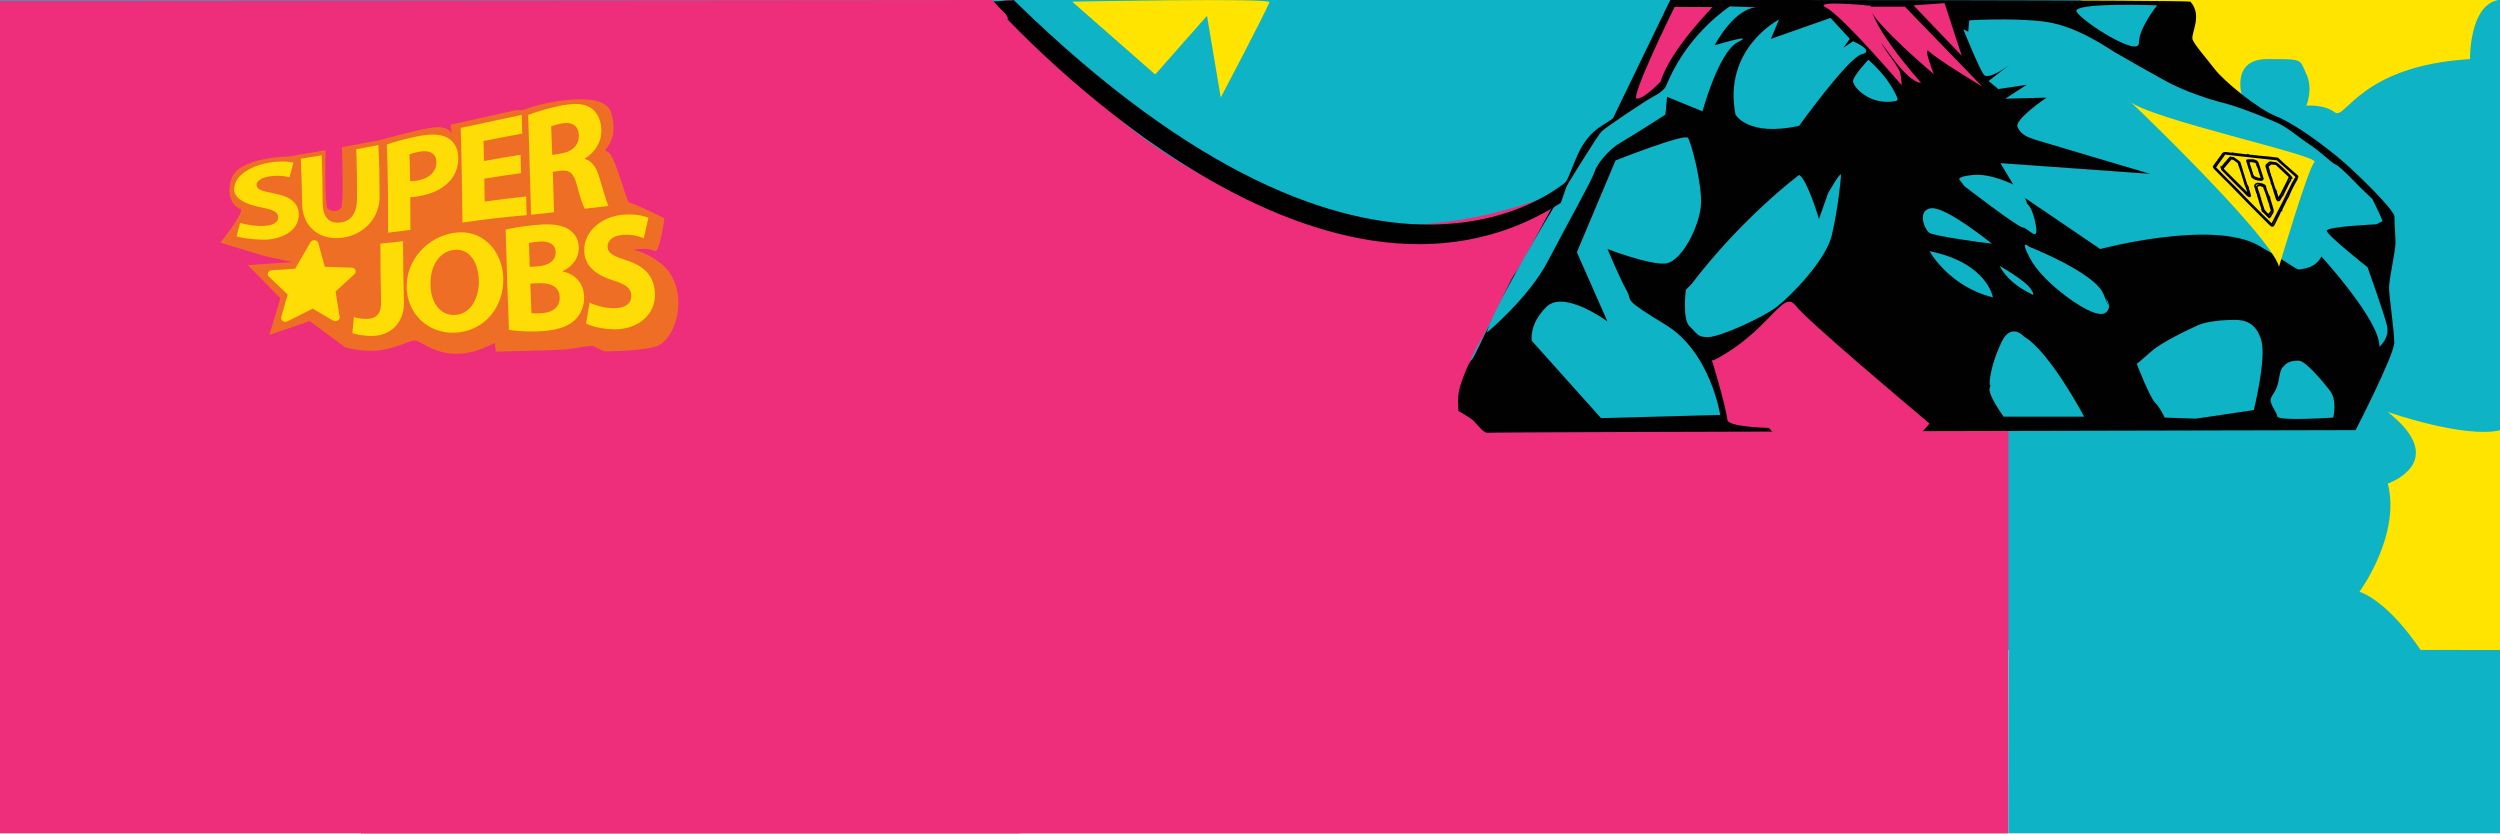
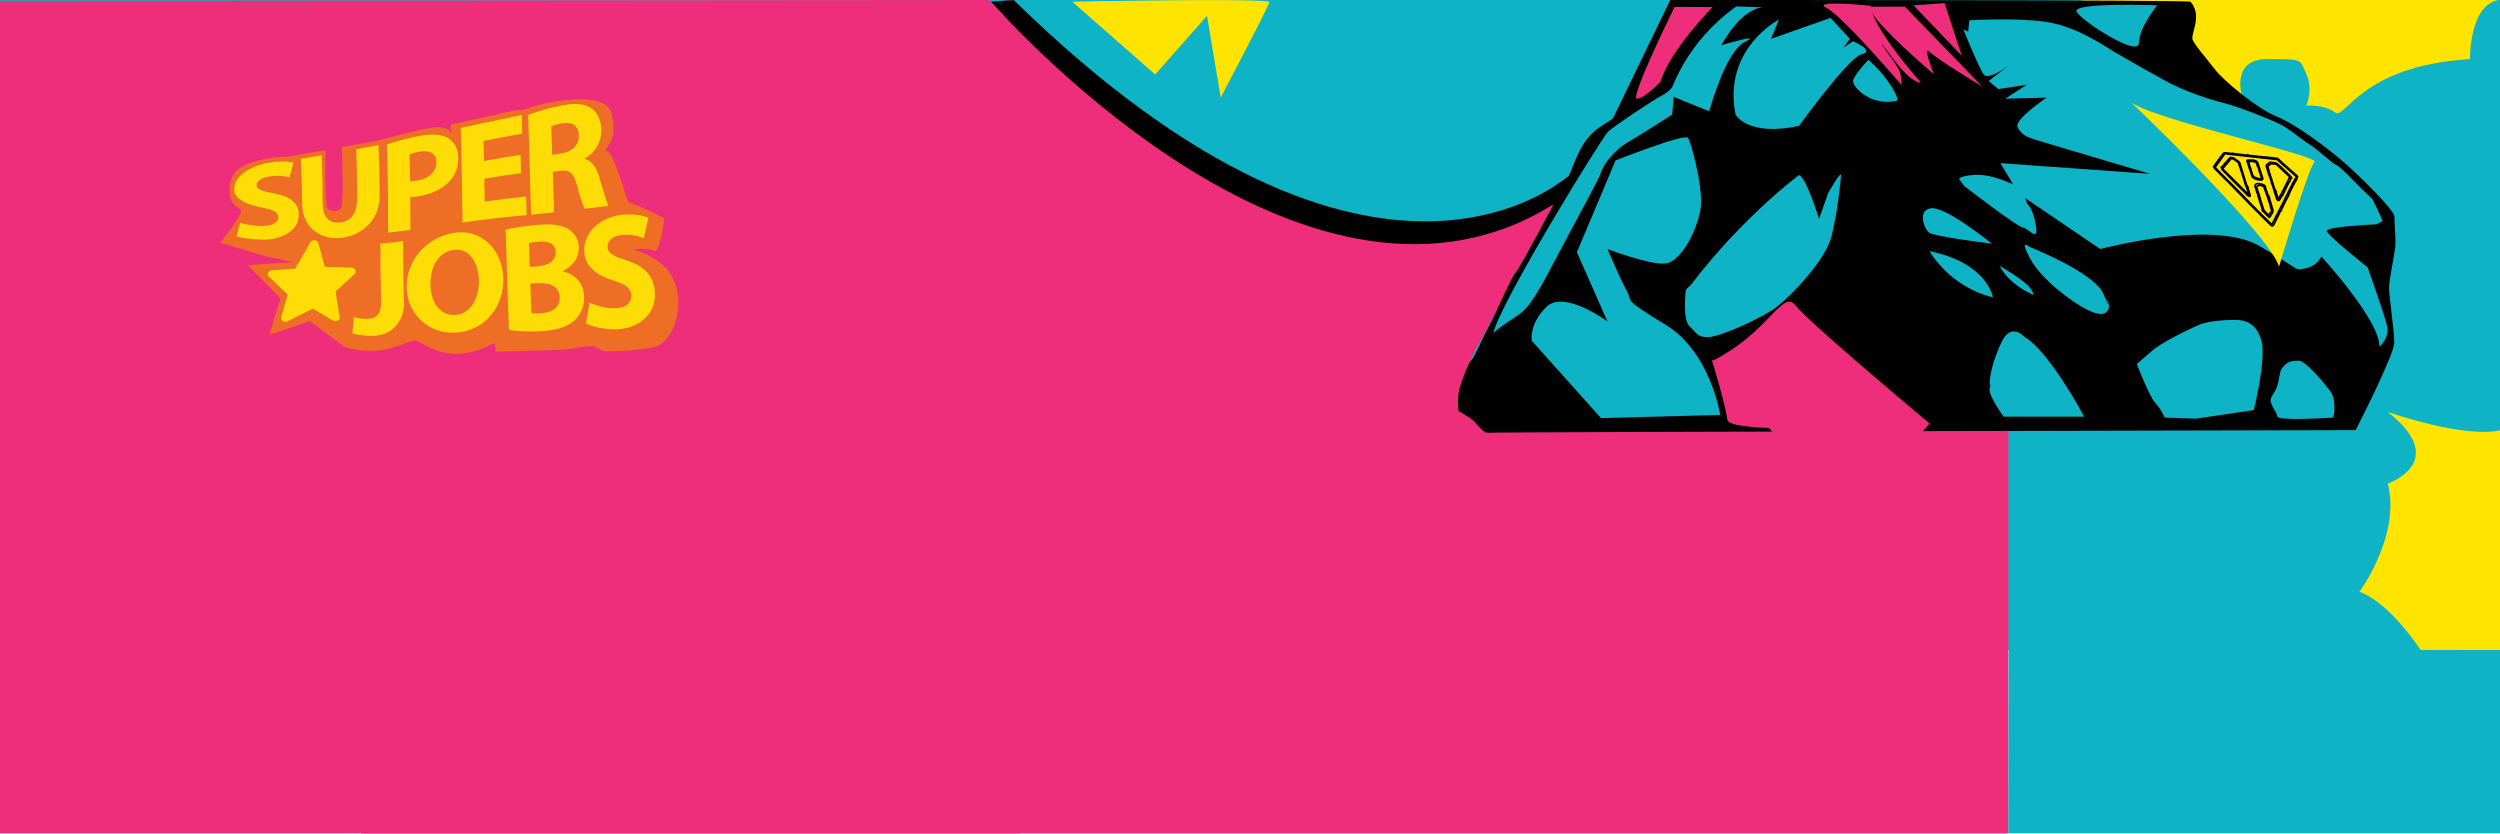
<svg xmlns="http://www.w3.org/2000/svg" version="1.1" id="Layer_1" x="0px" y="0px" width="1500px" height="500px" viewBox="0 0 1500 500" enable-background="new 0 0 1500 500" xml:space="preserve">
  <g>
    <g id="XMLID_2_">
      <rect id="XMLID_39_" fill="#0EB3C5" width="1500" height="390" />
      <path id="XMLID_38_" fill="#FFE400" d="M1432.677,247.183c0,0,45.443,15.979,67.414,10.986L1500,391l-47.35-0.5    c0,0-17.979-28.463-36.953-35.454c0,0,24.971-33.959,16.979-64.918C1432.677,290.128,1470.63,277.146,1432.677,247.183z" />
      <g id="XMLID_29_">
-         <path id="XMLID_37_" fill="#FFE400" d="M1246.102,0c0,0-23.328,47.472,61.83,96.226c1.249,0.715,2.521,1.431,3.818,2.146" />
-         <path id="XMLID_36_" fill="#FFE400" d="M1307.932,96.227l-4.186-10.836l16.012,5.991c0,0-5.338-20.973,27.753-27.964     l-2.134-4.995c0,0-7.474-22.971,14.943-22.971c22.418,0,19.215-0.001,23.485,8.988c4.271,8.988,0,18.977,0,18.977     s10.676-0.999,17.081,3.995c6.403,4.993,14.941-27.965,81.125-31.958c0,0-0.531-32.454,17.08-35.454h-250.647     C1248.444,0,1264.082,67.115,1307.932,96.227z" />
+         <path id="XMLID_37_" fill="#FFE400" d="M1246.102,0c0,0-23.327,47.472,61.83,96.226c1.249,0.715,2.521,1.431,3.818,2.146" />
+         <path id="XMLID_36_" fill="#FFE400" d="M1307.932,96.227l-4.186-10.836l16.012,5.991c0,0-5.338-20.973,27.753-27.964     l-2.134-4.995c0,0-7.474-22.971,14.943-22.971c22.418,0,19.215-0.001,23.484,8.988c4.271,8.988,0,18.977,0,18.977     s10.676-0.999,17.081,3.995c6.403,4.993,14.941-27.965,81.125-31.958c0,0-0.53-32.454,17.08-35.454h-250.646     C1248.444,0,1264.082,67.115,1307.932,96.227z" />
      </g>
      <path id="XMLID_22_" fill="#FFE400" d="M243.69,33.954c0,0,145.315,160.296,149.809,163.292    c4.495,2.996,61.421,23.968,134.329,7.989s1.997-0.998,1.997-0.998l9.987-3.996l29.962-19.974l-64.418-1.498l51.934-28.464    c0,0-99.873-46.442-105.366-48.439c-5.493-1.997-19.975,9.986-24.469-10.487c0,0-68.912,6.491-72.907-44.444L243.69,33.954z" />
-       <path id="XMLID_21_" fill="#FFE400" d="M464.472,53.991c0,0-3.464,15.075-10.955,18.82c-7.491,3.745,4.447,4.167,5.571,7.537    s142.669,28.862,142.669,28.862l-53.194-48.302l58.42,5.998l-17.605-45.689l-11.986,0.75c0,0-6.742,16.923-18.353,3.814    c0,0-55.804-0.782-80.523-19.782h-37.078l19.475,20.344c0,0,8.24-14.734,26.966-10.24s23.22,14.542,23.22,20.161    c0,5.618-0.375,26.185-26.965,26.185C484.134,62.45,469.153,62.043,464.472,53.991z" />
+       <path id="XMLID_21_" fill="#FFE400" d="M464.472,53.991c0,0-3.464,15.075-10.955,18.82c-7.49,3.745,4.447,4.167,5.571,7.537    c1.124,3.37,142.669,28.862,142.669,28.862l-53.194-48.302l58.421,5.998l-17.605-45.689l-11.986,0.75    c0,0-6.741,16.923-18.353,3.814c0,0-55.804-0.782-80.523-19.782h-37.078l19.476,20.344c0,0,8.24-14.734,26.966-10.24    s23.22,14.542,23.22,20.161c0,5.618-0.375,26.185-26.965,26.185C484.134,62.45,469.153,62.043,464.472,53.991z" />
      <polygon id="XMLID_17_" fill="#FFE400" points="353.426,5.116 368.032,14.854 377.021,5.49   " />
-       <path id="XMLID_16_" fill="#FFE400" d="M643.306,0.996l49.812,43.696l31.085-35.205l8.239,49.063c0,0,27.084-51.507,29.225-57.216    C762.667-1.333,643.306,0.996,643.306,0.996z" />
+       <path id="XMLID_16_" fill="#FFE400" d="M643.306,0.996l49.813,43.696l31.085-35.205l8.239,49.063c0,0,27.084-51.507,29.225-57.216    C762.667-1.333,643.306,0.996,643.306,0.996z" />
    </g>
    <path id="XMLID_86_" fill="#EE2E7B" d="M545.15,8.439c-3.402-0.001-4.756-3.075-4.113-5.579L0,7.664V500h612.303l-4.52-490.442   C587.053,6.68,565.995,8.447,545.15,8.439z" />
    <rect id="XMLID_15_" x="216.611" y="238.337" fill="#EE2E7B" width="988.436" height="261.722" />
-     <path id="XMLID_89_" fill="#EE2E7B" d="M889.534,202.391l25.313-48.145l23.846-40.384C742.288,194.832,619.368,20.053,606.171,0   c-0.997,0.026-1.993-0.064-2.988,0L382.063,241.933l512.809,19.843l0.291-2.197l-6.137-6.249c0,0-13.421-3.574-13.676-7.299   s0.66-9.778,3.599-18.212C881.743,219.799,880.472,217.255,889.534,202.391z" />
-     <path id="XMLID_34_" fill="#010101" d="M1413.371,258.073c0,0,23.188-44.995,23.188-52.509c0-7.513-3.126-27.588-3.126-32.93   c0-5.344,3.864-22.019,3.864-26.694c0-4.675-0.643-12.013-0.643-16.02c0-4.007-23.19-26.708-32.853-34.724   c-9.662-8.014-26.411-20.701-38.006-25.376c-11.595-4.675-31.563-21.369-36.717-28.048c-5.152-6.678-12.239-14.692-13.527-18.032   c-1.288-3.34,6.229-14.473-1.288-22.721C1313.335,0,1039.21,0,1039.21,0h-7.086c0,0-21.902,19.883-32.853,48.601   c0,0-23.672,17.79-38.165,26.806c-14.493,9.016-16.426,25.008-21.74,34.024c-5.314,9.016-27.055,51.074-29.953,54.08   c-2.899,3.005-12.078,25.034-15.943,32.047c-3.864,7.012-9.179,19.532-10.628,20.533c-1.449,1.002-5.798,11.519-7.247,17.53   c-1.449,6.01-0.483,13.021-0.483,13.021s7.247,4.006,9.18,6.01c1.933,2.003,6.28,7.514,8.213,7.013   S1413.371,258.073,1413.371,258.073z" />
-     <path id="XMLID_33_" fill="#0EB3C5" d="M1399.938,250.542c0,0,2.576-10.307-1.933-16.104c-4.51-5.797-14.816-18.036-18.682-18.036   s-6.44,0.644-8.373,2.576c-1.933,1.933-2.576,1.933-3.865,9.663c-1.289,7.729-5.797,9.019-4.509,12.884   c1.287,3.865,3.22,5.475,3.864,8.373C1367.085,252.797,1399.938,250.542,1399.938,250.542z" />
-     <path id="XMLID_32_" fill="#0EB3C5" d="M1317.484,251.188l34.784-5.154c0,0,7.73-30.919,4.51-41.87   c-3.221-10.951-10.307-12.239-16.104-12.239c-5.797,0-16.103,0.646-21.9,3.221c-5.797,2.576-21.901,10.307-27.699,15.46   c-5.797,5.153-9.018,7.729-9.018,7.729s7.729,19.969,10.95,23.19c3.221,3.22,5.798,9.018,5.798,9.018L1317.484,251.188z" />
-     <path id="XMLID_31_" fill="#0EB3C5" d="M1427.635,208.028c0,0,6.442-5.153,4.51-12.883s-11.595-34.784-11.595-34.784   s-24.478-19.325-24.478-21.902c0-2.577,29.63-3.865,29.63-3.865l3.865-1.933l-1.932-4.509l-4.187-8.696l-7.408-7.085   c0,0-11.916-12.561-14.493-13.527s-9.019-7.731-15.46-11.917c-6.441-4.187-12.884-9.984-19.003-12.883   c-6.119-2.899-23.834-9.985-32.852-12.239c-9.019-2.254-23.833-7.086-35.428-13.527s-24.155-13.527-29.631-16.748   c-5.476-3.221-23.833-16.426-43.48-18.68c-19.647-2.255-44.125-0.645-44.125-0.645l-0.645,6.764l-2.898-1.288   c0,0,9.341,23.189,12.239,27.054c2.898,3.865,15.781-6.12,15.781-6.12l-12.883,9.985l5.798,4.831l17.07-2.577l-12.884,8.374   l24.8-0.645c0,0-19.646,13.205-17.392,17.714c2.254,4.51,5.153,5.798,11.272,7.73c6.119,1.933,68.281,20.291,68.281,20.291   l-89.859-6.441l7.729,12.883c0,0-13.205-6.764-23.834-5.797s-8.374,2.898-8.374,2.898l2.898,3.866c0,0,32.207,24.799,35.106,24.799   c2.898,0,9.662,9.662,7.729-1.288s-5.153-12.883-5.153-12.883l-1.289-3.543l45.092,30.598c0,0,67.635-18.038,95.334-1.934   c27.699,16.104,20.613,14.815,27.699,13.527c7.085-1.288,9.662-7.085,9.662-7.085S1428.278,192.568,1427.635,208.028z" />
-     <path id="XMLID_30_" fill="#0EB3C5" d="M1250.493,250c0,0-20.613-39.021-36.073-48.04c0,0-7.729-8.884-13.526,3.355   c-5.798,12.239-7.086,21.325-7.086,24.546c0,3.222,1.289-0.881,0,2.984c-1.289,3.865,8.374,17.155,8.374,17.155H1250.493z" />
-     <path id="XMLID_28_" fill="#0EB3C5" d="M1032.124,248.932c0,0-5.797-37.683-32.852-54.109   c-27.055-16.426-19.325-13.527-23.189-20.291c-3.865-6.764-11.595-25.123-11.595-25.123s25.122,9.663,34.784,8.696   s20.291-22.223,21.257-34.784c0.967-12.561-5.797-37.683-7.729-40.582c-1.933-2.898-43.48,13.527-43.48,13.527l-23.189,55.075   l18.358,41.548c0,0-26.089-19.325-36.717-8.696c-10.629,10.628-8.696,20.291-8.696,20.291l41.548,46.379L1032.124,248.932z" />
-     <path id="XMLID_27_" fill="#0EB3C5" d="M892.021,199.654c0,0,25.122-20.774,36.717-42.997   c11.595-22.224,26.571-48.795,28.021-53.626c1.45-4.831,8.696-13.527,15.46-17.392s27.055-16.909,27.055-16.909l0.966-10.628   l21.258,8.696c0,0,9.662-35.75,21.257-41.548s-14.011,1.933-14.011,1.933s12.562-24.156,27.055-22.707l-17.875-0.644   c0,0-23.833,15.138-36.717,44.125s-0.645,2.577-0.645,2.577s-2.254,4.188-7.408,6.764c-5.153,2.576-28.665,18.358-32.207,21.579   C957.402,82.096,896.852,180.33,892.021,199.654z" />
-     <path id="XMLID_26_" fill="#0EB3C5" d="M1067.392,11.722c0,0-33.817,17.393-26.088,57.008c0,0,7.247,13.527,38.166,6.764   c0,0,29.47-41.065,37.683-42.997c8.213-1.933-5.313-7.73-5.313-7.73l-5.798,3.865l3.865-5.314l-11.595-12.561l-35.751,12.561   L1067.392,11.722z" />
-     <path id="XMLID_25_" fill="#0EB3C5" d="M1121.018,35.878c0,0-8.696,9.179-9.179,12.561c-0.483,3.382,10.146,15.46,26.088,12.078   l0.725-0.966C1138.651,59.55,1135.27,48.438,1121.018,35.878z" />
-     <path id="XMLID_24_" fill="#0EB3C5" d="M1079.47,104.963c0,0-33.818,25.122-64.737,65.704l-3.221,3.221   c0,0-2.255,17.715,2.254,21.901c4.51,4.187,4.51,6.765,11.595,6.442c7.086-0.323,32.208-11.595,40.582-18.037   s29.631-28.022,33.174-43.159c3.543-15.137,5.476-33.496,5.476-36.072c0-2.577-7.73,10.95-7.73,10.95l-5.475,15.459   C1091.387,131.373,1084.301,107.54,1079.47,104.963z" />
-     <path id="XMLID_23_" fill="#0EB3C5" d="M1294.296,3.187c0,0-10.951,13.526-10.951,22.545c0,9.019-34.139-12.883-37.36-18.68   S1294.296,3.187,1294.296,3.187z" />
-     <path id="XMLID_20_" fill="#0EB3C5" d="M1195.74,178.397c0,0-3.222-20.612-38.006-27.698   C1157.734,150.699,1169.33,171.955,1195.74,178.397z" />
-     <path id="XMLID_19_" fill="#0EB3C5" d="M1195.096,146.189c0,0-27.054-21.901-36.072-21.257c-9.019,0.644-4.511,12.883-1.289,14.815   C1160.956,141.68,1188.654,145.545,1195.096,146.189z" />
-     <path id="XMLID_18_" fill="#0EB3C5" d="M1217.641,148.122c0,0,39.293,15.458,44.447,28.342c5.153,12.884,1.449,2.416,1.449,2.416   s2.898,3.865,1.449,6.764c-1.449,2.899-4.348,4.348-13.044,0s-27.055-17.875-33.818-30.436S1217.158,147.8,1217.641,148.122z" />
-     <path id="XMLID_14_" fill="#010101" d="M1039.21-0.001c0,0-20.614,13.18-38.005,46.72l-2.576,3.388   c0,0-14.493,10.503-19.646,14.229c-5.375,3.886-11.595,7.455-11.595,7.455l34.783-71.824L1039.21-0.001z" />
+     <path id="XMLID_89_" fill="#EE2E7B" d="M889.534,202.391l25.313-48.145l23.847-40.384C742.288,194.832,619.368,20.053,606.171,0   c-0.997,0.026-1.993-0.064-2.988,0l-221.12,241.933l512.81,19.842l0.291-2.196l-6.137-6.249c0,0-13.421-3.574-13.677-7.299   c-0.255-3.725,0.66-9.778,3.6-18.212C881.743,219.799,880.472,217.255,889.534,202.391z" />
+     <path id="XMLID_34_" fill="#010101" d="M1413.371,258.073c0,0,23.188-44.995,23.188-52.509c0-7.513-3.126-27.588-3.126-32.93   c0-5.344,3.864-22.019,3.864-26.694c0-4.675-0.643-12.013-0.643-16.02s-23.19-26.708-32.854-34.724   c-9.662-8.014-26.411-20.701-38.006-25.376c-11.595-4.675-31.563-21.369-36.717-28.048c-5.152-6.678-12.239-14.692-13.527-18.032   c-1.288-3.34,6.229-14.473-1.288-22.721C1313.335,0,1039.21,0,1039.21,0h-7.086c0,0-21.902,19.883-32.854,48.601   c0,0-23.672,17.79-38.165,26.806c-14.492,9.016-16.426,25.008-21.739,34.024c-5.314,9.016-27.056,51.074-29.953,54.08   c-2.899,3.005-12.078,25.034-15.943,32.047c-3.864,7.012-9.179,19.532-10.628,20.533c-1.449,1.002-5.798,11.519-7.247,17.53   c-1.449,6.01-0.482,13.021-0.482,13.021s7.247,4.006,9.18,6.01c1.933,2.002,6.28,7.514,8.213,7.013   S1413.371,258.073,1413.371,258.073z" />
+     <path id="XMLID_33_" fill="#0EB3C5" d="M1399.938,250.542c0,0,2.576-10.307-1.933-16.104c-4.51-5.797-14.815-18.036-18.682-18.036   s-6.44,0.644-8.373,2.576c-1.934,1.933-2.576,1.933-3.865,9.663c-1.289,7.729-5.797,9.019-4.509,12.884   c1.287,3.865,3.22,5.475,3.863,8.373C1367.085,252.797,1399.938,250.542,1399.938,250.542z" />
+     <path id="XMLID_32_" fill="#0EB3C5" d="M1317.484,251.188l34.783-5.153c0,0,7.73-30.919,4.511-41.87   c-3.222-10.951-10.308-12.239-16.104-12.239s-16.103,0.646-21.899,3.221c-5.798,2.576-21.901,10.307-27.699,15.46   c-5.797,5.153-9.019,7.729-9.019,7.729s7.729,19.969,10.95,23.19c3.222,3.22,5.798,9.018,5.798,9.018L1317.484,251.188z" />
+     <path id="XMLID_31_" fill="#0EB3C5" d="M1427.635,208.028c0,0,6.442-5.153,4.51-12.883c-1.932-7.73-11.595-34.784-11.595-34.784   s-24.478-19.325-24.478-21.902s29.63-3.865,29.63-3.865l3.865-1.933l-1.933-4.509l-4.187-8.696l-7.408-7.085   c0,0-11.916-12.561-14.493-13.527c-2.577-0.966-9.019-7.731-15.46-11.917c-6.44-4.187-12.884-9.984-19.003-12.883   s-23.834-9.985-32.852-12.239c-9.02-2.254-23.834-7.086-35.429-13.527s-24.155-13.527-29.631-16.748   c-5.476-3.221-23.833-16.426-43.479-18.68c-19.647-2.255-44.125-0.645-44.125-0.645l-0.646,6.764l-2.897-1.288   c0,0,9.341,23.189,12.238,27.054c2.898,3.865,15.781-6.12,15.781-6.12l-12.883,9.985l5.798,4.831l17.07-2.577l-12.885,8.374   l24.801-0.645c0,0-19.646,13.205-17.393,17.714c2.254,4.51,5.153,5.798,11.272,7.73c6.119,1.933,68.281,20.291,68.281,20.291   l-89.859-6.441l7.729,12.883c0,0-13.205-6.764-23.834-5.797c-10.629,0.967-8.374,2.898-8.374,2.898l2.898,3.866   c0,0,32.207,24.799,35.105,24.799s9.662,9.662,7.729-1.288c-1.934-10.95-5.153-12.883-5.153-12.883l-1.289-3.543l45.093,30.598   c0,0,67.635-18.038,95.334-1.934c27.698,16.104,20.612,14.815,27.698,13.527c7.085-1.288,9.662-7.085,9.662-7.085   S1428.278,192.568,1427.635,208.028z" />
+     <path id="XMLID_30_" fill="#0EB3C5" d="M1250.493,250c0,0-20.613-39.021-36.073-48.04c0,0-7.729-8.884-13.525,3.355   c-5.799,12.239-7.087,21.325-7.087,24.546c0,3.222,1.289-0.881,0,2.984c-1.288,3.865,8.374,17.155,8.374,17.155H1250.493   L1250.493,250z" />
+     <path id="XMLID_28_" fill="#0EB3C5" d="M1032.124,248.932c0,0-5.797-37.683-32.852-54.109   c-27.056-16.426-19.325-13.527-23.189-20.291c-3.865-6.764-11.595-25.123-11.595-25.123s25.122,9.663,34.784,8.696   c9.661-0.967,20.291-22.223,21.257-34.784c0.967-12.561-5.797-37.683-7.729-40.582c-1.933-2.898-43.479,13.527-43.479,13.527   l-23.189,55.075l18.358,41.548c0,0-26.089-19.325-36.717-8.696c-10.63,10.628-8.696,20.291-8.696,20.291l41.548,46.379   L1032.124,248.932z" />
+     <path id="XMLID_27_" fill="#0EB3C5" d="M896.021,199.654c18.761-15.512,17.026-5.263,36.717-42.997   c11.595-22.224,26.57-48.795,28.021-53.626c1.45-4.831,8.696-13.527,15.46-17.392c6.765-3.865,27.056-16.909,27.056-16.909   l0.966-10.628l21.258,8.696c0,0,9.662-35.75,21.257-41.548s-14.011,1.933-14.011,1.933s12.562-24.156,27.055-22.707l-17.875-0.644   c0,0-23.833,15.138-36.717,44.125s-0.645,2.577-0.645,2.577s-2.255,4.188-7.408,6.764c-5.153,2.576-28.665,18.358-32.207,21.579   C961.402,82.096,900.852,180.33,896.021,199.654z" />
+     <path id="XMLID_26_" fill="#0EB3C5" d="M1067.392,11.722c0,0-33.816,17.393-26.088,57.008c0,0,7.247,13.527,38.166,6.764   c0,0,29.47-41.065,37.684-42.997c8.213-1.933-5.313-7.73-5.313-7.73l-5.798,3.865l3.865-5.314l-11.595-12.561l-35.752,12.561   L1067.392,11.722z" />
+     <path id="XMLID_25_" fill="#0EB3C5" d="M1121.018,35.878c0,0-8.695,9.179-9.179,12.561s10.146,15.46,26.088,12.078l0.726-0.966   C1138.651,59.55,1135.27,48.438,1121.018,35.878z" />
+     <path id="XMLID_24_" fill="#0EB3C5" d="M1079.47,104.963c0,0-33.817,25.122-64.736,65.704l-3.222,3.221   c0,0-2.255,17.715,2.254,21.901c4.511,4.187,4.511,6.765,11.596,6.442c7.086-0.323,32.208-11.595,40.582-18.037   s29.631-28.022,33.174-43.159c3.543-15.137,5.476-33.496,5.476-36.072c0-2.577-7.729,10.95-7.729,10.95l-5.476,15.459   C1091.387,131.373,1084.301,107.54,1079.47,104.963z" />
+     <path id="XMLID_23_" fill="#0EB3C5" d="M1294.296,3.187c0,0-10.951,13.526-10.951,22.545s-34.139-12.883-37.359-18.68   C1242.764,1.255,1294.296,3.187,1294.296,3.187z" />
+     <path id="XMLID_20_" fill="#0EB3C5" d="M1195.74,178.397c0,0-3.223-20.612-38.006-27.698   C1157.734,150.699,1169.33,171.955,1195.74,178.397z" />
+     <path id="XMLID_19_" fill="#0EB3C5" d="M1195.096,146.189c0,0-27.054-21.901-36.072-21.257s-4.511,12.883-1.288,14.815   C1160.956,141.68,1188.654,145.545,1195.096,146.189z" />
+     <path id="XMLID_18_" fill="#0EB3C5" d="M1217.641,148.122c0,0,39.293,15.458,44.447,28.342c5.153,12.884,1.449,2.416,1.449,2.416   s2.897,3.865,1.449,6.764c-1.449,2.899-4.349,4.348-13.044,0c-8.696-4.348-27.056-17.875-33.818-30.436   S1217.158,147.8,1217.641,148.122z" />
+     <path id="XMLID_14_" fill="#010101" d="M1039.21-0.001c0,0-20.614,13.18-38.005,46.72l-2.576,3.388   c0,0-14.493,10.503-19.646,14.229c-5.375,3.886-11.596,7.455-11.596,7.455l34.783-71.824L1039.21-0.001z" />
    <path id="XMLID_12_" fill="#EE2E7B" d="M1027.535,4.233c0,0-25.847,26.33-31.161,44.688c0,0-9.501,10.146-14.172,10.307   c-4.67,0.162,22.546-55.075,22.546-55.075L1027.535,4.233z" />
-     <path id="XMLID_11_" fill="#FFE400" d="M1367.406,160.039c0,0,17.393-58.94,21.258-62.805s-100.488-26.088-111.117-36.717   C1266.919,49.888,1362.576,140.714,1367.406,160.039z" />
-     <path id="XMLID_10_" fill="#EE2E7B" d="M1027.226,216.672c34.345-17.21,42.194-43.533,50.045-33.409   c7.348,9.476,71.439,63.303,79.608,70.151c0.559,0.468,0.855,0.716,0.855,0.716L1135,280l-52.667,1.333L1027.226,216.672z" />
+     <path id="XMLID_11_" fill="#FFE400" d="M1367.406,160.039c0,0,17.393-58.94,21.258-62.805   c3.865-3.865-100.488-26.088-111.117-36.717C1266.919,49.888,1362.576,140.714,1367.406,160.039z" />
+     <path id="XMLID_10_" fill="#EE2E7B" d="M1027.226,216.672c34.346-17.21,42.194-43.533,50.046-33.409   c7.348,9.476,71.438,63.303,79.607,70.151c0.559,0.468,0.855,0.716,0.855,0.716L1135,280l-52.667,1.333L1027.226,216.672z" />
    <path id="XMLID_9_" fill="#EE2E7B" d="M1027.158,216.08c0,0,8.059,26.367,9.298,35.888c1.24,9.521,114.058,2.929,114.058,2.929" />
    <polygon id="XMLID_8_" fill="#EE2E7B" points="1166.752,1.899 1177.059,33.462 1148.072,3.187  " />
-     <path id="XMLID_7_" fill="#EE2E7B" d="M1142.919,4l46.38,47.906c0,0-27.055-16.307-31.564-20.817   c-4.51-4.509,2.577,13.426,2.577,13.426s-34.784-29.277-38.649-39.583C1117.797-5.374,1121.34,4,1121.34,4H1142.919z" />
-     <path id="XMLID_6_" fill="#EE2E7B" d="M1122.342,3.456c0,0-0.624,10.846,30.24,46.172c0,0-5.301,1.24-17.771-15.804   c-12.469-17.043-1.246-0.62-1.246-0.62s5.924,7.747,6.547,10.535c0.623,2.789,0.936,7.437,0.936,7.437s-35.542-41.521-45.206-46.48   C1086.177-0.262,1122.342,3.456,1122.342,3.456z" />
-     <path id="XMLID_5_" fill="#0EB3C5" d="M1199.766,159.555c0,0,15.46,8.696,18.842,14.011c3.382,5.314-0.483,2.416-0.483,2.416   S1205.563,170.667,1199.766,159.555z" />
-     <path id="XMLID_88_" fill="#010101" d="M608.208,0c-0.419,0.133-0.866,0.229-1.374,0.236c-4.128,0.053-8.228,0.615-12.352,0.667   c14.695,16.397,196.327,213.823,342.025,120.818l4.96-14.225C941.467,107.496,828.895,215.991,608.208,0z" />
+     <path id="XMLID_7_" fill="#EE2E7B" d="M1142.919,4l46.38,47.906c0,0-27.055-16.307-31.563-20.817   c-4.511-4.509,2.577,13.426,2.577,13.426s-34.784-29.277-38.649-39.583C1117.797-5.374,1121.34,4,1121.34,4H1142.919z" />
+     <path id="XMLID_6_" fill="#EE2E7B" d="M1122.342,3.456c0,0-0.624,10.846,30.24,46.172c0,0-5.301,1.24-17.771-15.804   c-12.469-17.043-1.245-0.62-1.245-0.62s5.924,7.747,6.547,10.535c0.623,2.789,0.936,7.437,0.936,7.437s-35.542-41.521-45.206-46.48   C1086.177-0.262,1122.342,3.456,1122.342,3.456z" />
+     <path id="XMLID_5_" fill="#0EB3C5" d="M1199.766,159.555c0,0,15.46,8.696,18.843,14.011c3.382,5.314-0.483,2.416-0.483,2.416   S1205.563,170.667,1199.766,159.555z" />
+     <path id="XMLID_88_" fill="#010101" d="M608.208,0c-0.419,0.133-0.866,0.229-1.374,0.236c-4.128,0.053-8.229,0.615-12.352,0.667   C609.177,17.3,787.809,214.726,933.507,121.721l9.96-18.225C943.467,103.496,828.895,215.991,608.208,0z" />
    <g>
-       <path fill="none" stroke="#010101" stroke-miterlimit="10" d="M1366.455,95.027c0.086,0.165,4.057,3.693,11.909,10.585    l0.155,0.508c-0.371,0.425-0.495,0.835-0.373,1.234c-2.373,4.051-4.162,7.64-5.369,10.768c-0.218,0.103-1.584,2.77-4.095,8.002    c0.111,0.016,0.187,0.083,0.223,0.203l-0.291,0.102c-0.03-0.1-0.093-0.156-0.186-0.169c-0.128,0.458-1.368,3.039-3.72,7.74    c-0.443,1.005-0.806,1.488-1.086,1.448c0.036,0.12-0.104,0.157-0.422,0.113c-0.355-0.05-1.545-1.131-3.57-3.244    c-4.526-4.444-12.039-12.09-22.533-22.935c-0.211-0.105-2.479-2.367-6.8-6.783c-1.271-1.169-1.988-2.022-2.153-2.56    c1.311-1.969,2.167-3.146,2.568-3.527c-0.029-0.157,0.465-0.85,1.483-2.08c1.198-1.871,1.983-2.781,2.357-2.729    c0.637-0.025,1.365,0.02,2.188,0.135l2.215,0.31l0.254-0.136l0.055,0.179l0.281-0.132c5.034,0.609,7.981,0.975,8.841,1.095    c-0.036-0.12,0.002-0.171,0.113-0.155c0.037,0.119,0.102,0.186,0.195,0.199l0.059-0.334c0.561,0.193,0.858,0.348,0.895,0.468    l1.88,0.092l2.383,0.333c0.093,0.013,0.122-0.04,0.086-0.159c0.111,0.016,0.186,0.083,0.223,0.202    C1359.387,94.199,1363.465,94.608,1366.455,95.027z M1363.684,95.439l-28.807-3.204l-5.846,8.243    c5.404,5.558,9.353,9.513,11.844,11.862l8.006,8.267c7.381,7.512,12.125,12.227,14.232,14.141l7.026-13.766l5.549-11.228    c1.23-2.172,1.909-3.258,2.034-3.26l-0.266-0.866c-3.726-3.227-7.481-6.554-11.268-9.981l-0.169-0.023l-1.523-0.07    c-0.112-0.016-0.184-0.073-0.214-0.173L1363.684,95.439z M1338.136,94.463l1.906,0.267c2.26,1.479,3.51,2.406,3.751,2.783    l3.375,11.02c0.543,1.772,1.008,2.971,1.396,3.597l-0.14-0.02l0.241,0.348c0.036,0.119,0.008,0.173-0.086,0.16l0.241,0.348    l1.354,4.42c0.049,0.16-0.058,0.306-0.321,0.441l-0.308-0.043c-0.579-0.081-1.707-1.106-3.384-3.075    c-1.537-1.396-5.85-5.725-12.939-12.988l-0.422-1.374c0.28,0.039,1.15-0.915,2.611-2.865c0.225,0.031,0.639-0.454,1.244-1.455    L1338.136,94.463z M1333.543,101.281l15.737,15.637l0.168,0.023l-0.046-0.149c-0.621-2.03-1.355-4.077-2.202-6.139l0.169,0.023    l-0.279-0.382l-2.433-7.944c-0.036-0.119-0.102-0.186-0.195-0.199c-0.036-0.12-0.009-0.172,0.085-0.159    c-0.435-1.128-0.74-1.98-0.917-2.558l-0.567-1.852c-1.779-1.43-2.922-2.181-3.427-2.252l-0.953-0.133L1333.543,101.281z     M1351.548,96.027l0.046,0.148c0.111,0.016,0.152-0.026,0.122-0.125c1.701,0.238,2.688,0.805,2.963,1.7    c1.051,3.14,1.894,5.744,2.528,7.814l0.512,1.673c-0.223,0.617-0.643,0.882-1.259,0.795l-1.935-0.271    c-1.047-0.147-2.119-0.669-3.217-1.565l-1.088-3.554c-0.08-0.259-0.196-0.495-0.351-0.707c-0.036-0.119-0.009-0.173,0.085-0.16    l-0.396-0.855l-1.399-4.569C1348.074,96.074,1349.204,95.965,1351.548,96.027z M1349.154,97.15l0.312,1.015l0.188,1.141    c0.112,0.016,0.187,0.083,0.223,0.203c-0.111-0.016-0.149,0.036-0.112,0.155c0.111,0.016,0.183,0.074,0.214,0.173l-0.168-0.024    l0.277,0.382l1.399,4.569c0.342,1.116,1.147,1.762,2.419,1.939c0.036,0.119,0.344,0.277,0.922,0.472    c0.15-0.093,0.291-0.131,0.422-0.113l0.363,0.223c1.005-0.05,1.415-0.373,1.232-0.97c-0.301-0.633-0.494-1.089-0.58-1.368    c-0.072-0.239-0.053-0.351,0.059-0.334l-0.424-0.86l-0.622-2.03c-0.037-0.12,0.001-0.171,0.112-0.155l-0.958-2.078l0.169,0.023    c-0.445-1.453-0.986-2.225-1.621-2.314l-1.484-0.379C1349.831,96.701,1349.051,96.811,1349.154,97.15z M1355.426,110.176    c2.224,0.312,3.458,0.865,3.702,1.661c0.15,0.784,0.241,1.225,0.271,1.324c0.897,2.641,1.557,4.296,1.976,4.965l-0.168-0.023    l0.278,0.381l2.122,6.929c0.391,1.274,0.039,2.463-1.053,3.568c0.091,0.299-0.211,0.799-0.908,1.502l-0.168-0.023    c-1.45-1.404-2.691-2.654-3.726-3.752l-0.169-0.023l-0.265-0.866l0.067-0.305l-0.168-0.023l0.067-0.305l-0.109-0.358    c-0.03-0.1-0.103-0.157-0.214-0.172c-0.037-0.12,0.001-0.171,0.113-0.156c-0.582-1.549-0.982-2.682-1.203-3.398l-0.055-0.179    l-0.197-1.171l-0.168-0.023c-0.031-0.1,0.01-0.142,0.123-0.126l-0.791-2.055l-0.055-0.179c-0.079-0.258-0.094-0.48-0.042-0.664    c-0.173-0.215-0.297-0.441-0.37-0.681l0.169,0.023l-0.278-0.382l-1.244-4.061C1353.11,110.442,1353.93,109.966,1355.426,110.176z     M1354.043,112.583c0.661,1.865,1.138,3.275,1.431,4.23l-0.141-0.02l0.25,0.378c0.089,0.584,0.198,1.085,0.327,1.503    c0.093,0.013,0.154,0.069,0.186,0.169c-0.094-0.013-0.122,0.04-0.086,0.16l0.141,0.02l-0.039,0.309    c0.5,1.633,1.22,3.839,2.161,6.62c0.896,1.288,1.882,2.351,2.962,3.188c-0.055-0.179,0.541-1.067,1.786-2.666l-0.833-2.717    l-0.48-2.011c-0.095-0.013-0.159-0.079-0.196-0.199l0.141,0.02l-0.241-0.348l-0.723-2.359c-0.762-2.489-1.48-4.485-2.156-5.991    c0.057-0.164,0.027-0.434-0.088-0.813c-0.964-0.458-1.726-0.784-2.285-0.977C1354.511,111.305,1353.806,111.807,1354.043,112.583z     M1362.314,97.362l3.336,0.467c1.099,0.611,3.764,3.033,7.994,7.265l1.15,1.304l0.101,0.329c-0.355-0.05-0.602,0.459-0.74,1.526    c-0.457,0.432-2.019,3.453-4.683,9.063c-0.15-0.021-0.774,0.92-1.872,2.825c-0.269,0.172-0.554,0.237-0.853,0.195    c-0.439-0.443-0.717-0.853-0.833-1.232l-2.442-7.974l-0.396-0.855l0.141,0.02l-0.241-0.348l-0.125-0.847l-0.141-0.02    c-0.036-0.12-0.008-0.172,0.086-0.159l-2.12-5.957c-0.181-0.939-0.365-1.718-0.555-2.335l-0.168-0.023    c-0.378-1.234-0.146-1.964,0.697-2.19C1361.292,97.648,1361.847,97.297,1362.314,97.362z M1362.401,98.175    c-0.146,0.399-0.748,0.915-1.806,1.548l0.622,2.031c0.141,0.458,0.272,1.067,0.398,1.828c0.174,0.215,0.3,0.452,0.379,0.71    c-0.045,0.204-0.05,0.365-0.013,0.484l0.168,0.023c0.031,0.1-0.01,0.142-0.122,0.126l0.689,1.726l1.454,4.749    c0.445,1.453,0.859,2.483,1.242,3.089l-0.141-0.02l0.24,0.348l1.354,4.419l0.337,0.047c-0.098-0.318,0.414-1.275,1.535-2.872    c3.331-6.469,5.014-9.912,5.047-10.326c-5.303-5.049-8.058-7.588-8.264-7.617C1364.134,98.371,1363.094,98.272,1362.401,98.175z" />
+       <path fill="none" stroke="#010101" stroke-miterlimit="10" d="M1366.455,95.027c0.086,0.165,4.057,3.693,11.909,10.585    l0.155,0.508c-0.371,0.425-0.495,0.835-0.373,1.234c-2.373,4.051-4.162,7.64-5.369,10.768c-0.219,0.103-1.584,2.77-4.096,8.002    c0.111,0.016,0.188,0.083,0.224,0.203l-0.291,0.102c-0.03-0.1-0.093-0.156-0.187-0.169c-0.128,0.458-1.368,3.039-3.72,7.74    c-0.443,1.005-0.806,1.488-1.086,1.448c0.036,0.12-0.104,0.157-0.422,0.113c-0.355-0.05-1.545-1.131-3.57-3.244    c-4.526-4.444-12.039-12.09-22.533-22.935c-0.211-0.105-2.479-2.367-6.8-6.783c-1.271-1.169-1.988-2.022-2.152-2.56    c1.311-1.969,2.166-3.146,2.567-3.527c-0.029-0.157,0.465-0.85,1.483-2.08c1.197-1.871,1.982-2.781,2.356-2.729    c0.638-0.025,1.365,0.02,2.188,0.135l2.215,0.31l0.254-0.136l0.055,0.179l0.281-0.132c5.034,0.609,7.981,0.975,8.841,1.095    c-0.036-0.12,0.002-0.171,0.113-0.155c0.037,0.119,0.103,0.186,0.195,0.199l0.059-0.334c0.562,0.193,0.858,0.348,0.896,0.468    l1.88,0.092l2.383,0.333c0.093,0.013,0.122-0.04,0.086-0.159c0.111,0.016,0.187,0.083,0.224,0.202    C1359.387,94.199,1363.465,94.608,1366.455,95.027z M1363.684,95.439l-28.807-3.204l-5.846,8.243    c5.404,5.558,9.353,9.513,11.844,11.862l8.006,8.267c7.381,7.512,12.125,12.227,14.232,14.141l7.025-13.766l5.549-11.228    c1.23-2.172,1.909-3.258,2.034-3.26l-0.266-0.866c-3.726-3.227-7.481-6.554-11.268-9.981l-0.169-0.023l-1.523-0.07    c-0.112-0.016-0.184-0.073-0.214-0.173L1363.684,95.439z M1338.136,94.463l1.906,0.267c2.26,1.479,3.51,2.406,3.751,2.783    l3.375,11.02c0.543,1.772,1.008,2.971,1.396,3.597l-0.141-0.02l0.241,0.348c0.036,0.119,0.008,0.173-0.086,0.16l0.241,0.348    l1.354,4.42c0.049,0.16-0.058,0.306-0.321,0.441l-0.308-0.043c-0.579-0.081-1.707-1.106-3.384-3.075    c-1.537-1.396-5.851-5.725-12.939-12.988l-0.422-1.374c0.28,0.039,1.15-0.915,2.611-2.865c0.225,0.031,0.639-0.454,1.243-1.455    L1338.136,94.463z M1333.543,101.281l15.737,15.637l0.168,0.023l-0.046-0.149c-0.621-2.03-1.355-4.077-2.202-6.139l0.169,0.023    l-0.279-0.382l-2.433-7.944c-0.036-0.119-0.103-0.186-0.195-0.199c-0.036-0.12-0.009-0.172,0.085-0.159    c-0.436-1.128-0.74-1.98-0.917-2.558l-0.567-1.852c-1.778-1.43-2.922-2.181-3.427-2.252l-0.953-0.133L1333.543,101.281z     M1351.548,96.027l0.046,0.148c0.111,0.016,0.152-0.026,0.122-0.125c1.701,0.238,2.688,0.805,2.963,1.7    c1.052,3.14,1.895,5.744,2.528,7.814l0.512,1.673c-0.223,0.617-0.643,0.882-1.259,0.795l-1.936-0.271    c-1.047-0.147-2.118-0.669-3.217-1.565l-1.088-3.554c-0.08-0.259-0.196-0.495-0.351-0.707c-0.036-0.119-0.01-0.173,0.085-0.16    l-0.396-0.855l-1.399-4.569C1348.074,96.074,1349.204,95.965,1351.548,96.027z M1349.154,97.15l0.312,1.015l0.188,1.141    c0.111,0.016,0.187,0.083,0.223,0.203c-0.111-0.016-0.148,0.036-0.112,0.155c0.111,0.016,0.184,0.074,0.214,0.173l-0.168-0.024    l0.277,0.382l1.399,4.569c0.342,1.116,1.146,1.762,2.419,1.939c0.036,0.119,0.344,0.277,0.922,0.472    c0.15-0.093,0.291-0.131,0.422-0.113l0.363,0.223c1.005-0.05,1.415-0.373,1.231-0.97c-0.301-0.633-0.493-1.089-0.579-1.368    c-0.072-0.239-0.054-0.351,0.059-0.334l-0.424-0.86l-0.622-2.03c-0.037-0.12,0.001-0.171,0.112-0.155l-0.958-2.078l0.169,0.023    c-0.445-1.453-0.986-2.225-1.621-2.314l-1.484-0.379C1349.831,96.701,1349.051,96.811,1349.154,97.15z M1355.426,110.176    c2.225,0.312,3.458,0.865,3.702,1.661c0.15,0.784,0.241,1.225,0.271,1.324c0.896,2.641,1.557,4.296,1.976,4.965l-0.168-0.023    l0.278,0.381l2.122,6.929c0.391,1.274,0.038,2.463-1.054,3.568c0.091,0.299-0.211,0.799-0.907,1.502l-0.168-0.023    c-1.45-1.404-2.691-2.654-3.727-3.752l-0.169-0.023l-0.265-0.866l0.066-0.305l-0.168-0.023l0.067-0.305l-0.109-0.358    c-0.029-0.1-0.103-0.157-0.214-0.172c-0.037-0.12,0.001-0.171,0.113-0.156c-0.582-1.549-0.982-2.682-1.203-3.398l-0.055-0.179    l-0.197-1.171l-0.168-0.023c-0.031-0.1,0.01-0.142,0.123-0.126l-0.791-2.055l-0.055-0.179c-0.079-0.258-0.095-0.48-0.042-0.664    c-0.173-0.215-0.298-0.441-0.37-0.681l0.169,0.023l-0.278-0.382l-1.244-4.061C1353.11,110.442,1353.93,109.966,1355.426,110.176z     M1354.043,112.583c0.661,1.865,1.138,3.275,1.431,4.23l-0.141-0.02l0.25,0.378c0.089,0.584,0.198,1.085,0.327,1.503    c0.093,0.013,0.154,0.069,0.186,0.169c-0.094-0.013-0.121,0.04-0.086,0.16l0.142,0.02l-0.039,0.309    c0.5,1.633,1.22,3.839,2.161,6.62c0.896,1.288,1.882,2.351,2.962,3.188c-0.056-0.179,0.541-1.067,1.786-2.666l-0.833-2.717    l-0.48-2.011c-0.095-0.013-0.159-0.079-0.196-0.199l0.142,0.02l-0.241-0.348l-0.723-2.359c-0.763-2.489-1.48-4.485-2.156-5.991    c0.057-0.164,0.027-0.434-0.088-0.813c-0.964-0.458-1.727-0.784-2.285-0.977C1354.511,111.305,1353.806,111.807,1354.043,112.583z     M1362.314,97.362l3.336,0.467c1.099,0.611,3.764,3.033,7.994,7.265l1.149,1.304l0.101,0.329c-0.354-0.05-0.602,0.459-0.739,1.526    c-0.457,0.432-2.02,3.453-4.684,9.063c-0.149-0.021-0.773,0.92-1.872,2.825c-0.269,0.172-0.554,0.237-0.853,0.195    c-0.438-0.443-0.717-0.853-0.833-1.232l-2.442-7.974l-0.396-0.855l0.141,0.02l-0.24-0.348l-0.125-0.847l-0.142-0.02    c-0.036-0.12-0.008-0.172,0.086-0.159l-2.12-5.957c-0.181-0.939-0.364-1.718-0.555-2.335l-0.168-0.023    c-0.378-1.234-0.146-1.964,0.697-2.19C1361.292,97.648,1361.847,97.297,1362.314,97.362z M1362.401,98.175    c-0.146,0.399-0.748,0.915-1.807,1.548l0.622,2.031c0.141,0.458,0.272,1.067,0.398,1.828c0.174,0.215,0.3,0.452,0.379,0.71    c-0.045,0.204-0.051,0.365-0.014,0.484l0.168,0.023c0.031,0.1-0.01,0.142-0.121,0.126l0.688,1.726l1.454,4.749    c0.445,1.453,0.859,2.483,1.242,3.089l-0.142-0.021l0.24,0.348l1.354,4.419l0.337,0.047c-0.099-0.318,0.414-1.275,1.535-2.872    c3.331-6.469,5.014-9.912,5.047-10.326c-5.304-5.049-8.059-7.588-8.265-7.617C1364.134,98.371,1363.094,98.272,1362.401,98.175z" />
    </g>
    <polygon id="XMLID_41_" fill="#0EB3C5" points="1500,500 1205,500 1205.125,389.75 1500,390  " />
    <g id="XMLID_56_">
-       <path id="XMLID_132_" fill="#EF6E25" d="M173.424,93.843c10.375,0.195-29.502-1.785-34.493,13.311    c-3.711,11.226,1.538,16.961,5.442,18.354c2.892,1.032-12.08,20.102-12.08,20.102l26.736,8.076l16.474,3.575l-26.755,1.826    l19.516,19.904l-6.643,21.928l24.242-8.256l21.131,15.607c0,0,16.595,5.61,32.237-1.039c3.815-1.623-1.814,1.466-1.814,1.466    s8.024-4.644,11.953-4.356c3.927,0.287,16.904,14.044,40.102,4.743l7.495-3.292l0.477,5.155c0,0,36.346-0.762,41.503-1.238    c5.158-0.478,10.901-1.66,10.901-1.66l5.798-0.535l6.805,3.269c0,0,21.071,0.078,30.952-2.862    c13.532-4.025,21.425-37.136,1.789-50.883c-9.864-6.904-15.358-7.005-15.358-7.005s7.96-1.997,13.134,0.609    c2.726,1.374,5.688-19.643,5.688-19.643s-18.992-9.452-20.924-9.274c-1.934,0.181-8.725-29.886-13.359-30.757    c-4.631-0.874,7.88-4.646,2.285-23.444c-4.538-15.244-46.71-4.17-49.814-2.582c-3.104,1.586-7.362,1.151-7.362,1.151    l-39.117,8.694l0.596,5.282c0,0-1.322-3.78-8.473-3.77c-7.152,0.014-34.236,7.721-34.236,7.721l-23.104,4.289    c0,0,1.28,33.859-0.471,36.373c-1.851,2.657-5.729,2.247-7.908,0.674c-2.348-1.694-1.421-35.212-1.421-35.212L173.424,93.843z" />
+       <path id="XMLID_132_" fill="#EF6E25" d="M173.424,93.843c10.375,0.195-29.502-1.785-34.493,13.311    c-3.711,11.226,1.538,16.961,5.442,18.354c2.892,1.032-12.08,20.102-12.08,20.102l26.736,8.076l16.474,3.575l-26.755,1.826    l19.516,19.904l-6.643,21.928l24.242-8.256l21.131,15.607c0,0,16.595,5.61,32.237-1.039c3.815-1.623-1.814,1.466-1.814,1.466    s8.024-4.644,11.953-4.356c3.927,0.287,16.904,14.044,40.102,4.743l7.495-3.292l0.477,5.155c0,0,36.346-0.762,41.503-1.238    c5.157-0.478,10.9-1.66,10.9-1.66l5.798-0.535l6.806,3.269c0,0,21.07,0.078,30.952-2.862c13.531-4.025,21.425-37.136,1.789-50.883    c-9.864-6.904-15.358-7.005-15.358-7.005s7.96-1.997,13.134,0.609c2.727,1.374,5.688-19.643,5.688-19.643    s-18.992-9.452-20.924-9.274c-1.935,0.181-8.726-29.886-13.359-30.757c-4.631-0.874,7.88-4.646,2.285-23.444    c-4.538-15.244-46.71-4.17-49.814-2.582c-3.104,1.586-7.361,1.151-7.361,1.151l-39.118,8.694l0.596,5.282    c0,0-1.322-3.78-8.473-3.77c-7.152,0.014-34.236,7.721-34.236,7.721l-23.104,4.289c0,0,1.28,33.859-0.471,36.373    c-1.851,2.657-5.729,2.247-7.908,0.674c-2.348-1.694-1.421-35.212-1.421-35.212L173.424,93.843z" />
      <g id="XMLID_70_">
        <g id="XMLID_4_">
-           <path fill="#FEDD06" d="M144.07,133.755c3.713,1.04,9.169,2.061,14.468,1.789c5.707-0.293,8.517-2.376,8.401-5.344      c-0.111-2.833-2.688-4.344-9.509-5.619c-9.414-1.76-16.753-5.034-16.897-10.786c-0.245-9.733,12.913-14.994,21.223-16.274      c6.319-0.973,11.022-0.713,14.361,0.013c-0.958,3.561-1.442,5.329-2.412,8.84c-2.24-0.6-6.215-1.347-11.725-0.575      s-8.153,3.102-8.007,5.351c0.178,2.764,3.581,3.567,10.802,4.972c9.86,1.917,14.442,5.955,14.494,12.561      c0.084,10.787-12.014,15.173-21.028,15.125c-6.024-0.032-12.815-0.866-16.297-1.99      C142.798,138.606,143.222,136.994,144.07,133.755z" />
+           <path fill="#FEDD06" d="M144.07,133.755c3.713,1.04,9.169,2.061,14.468,1.789c5.707-0.293,8.517-2.376,8.401-5.344      c-0.111-2.833-2.688-4.344-9.509-5.619c-9.414-1.76-16.753-5.034-16.897-10.786c-0.245-9.733,12.913-14.994,21.223-16.274      c6.319-0.973,11.022-0.713,14.361,0.013c-0.958,3.561-1.442,5.329-2.412,8.84c-2.24-0.6-6.215-1.347-11.725-0.575      c-5.51,0.772-8.153,3.102-8.007,5.351c0.178,2.764,3.581,3.567,10.802,4.972c9.86,1.917,14.442,5.955,14.494,12.561      c0.084,10.787-12.014,15.173-21.028,15.125c-6.024-0.032-12.815-0.866-16.297-1.99      C142.798,138.606,143.222,136.994,144.07,133.755z" />
          <path fill="#FEDD06" d="M193.034,93.179c0.357,9.388,0.518,18.782,0.536,28.176c0.024,8.475,3.43,12.663,9.926,12.216      c6.663-0.458,10.69-5.175,10.723-14.336c0.049-9.894-0.084-19.79-0.503-29.675c5.241-0.967,7.984-1.494,13.327-2.558      c0.519,9.891,0.722,19.795,0.737,29.699c0.491,14.862-10.52,25.352-24.82,26.13c-12.824,0.698-21.984-8.319-21.675-21.268      c-0.198-10.59-0.342-15.841-0.813-26.326C185.487,94.428,187.985,94.021,193.034,93.179z" />
-           <path fill="#FEDD06" d="M232.087,86.706c4.093-1.458,9.855-3.126,18.008-4.832c8.24-1.725,14.195-1.474,18.234,0.69      c3.845,2.06,6.535,6.251,6.654,11.787s-1.727,10.6-5.175,14.366c-4.466,4.877-11.187,7.824-19.075,9.106      c-1.753,0.285-3.333,0.457-4.564,0.491c0.057,7.825,0.057,11.744,0.079,19.612c-5.337,0.719-8.014,1.066-13.417,1.688      C232.872,121.96,232.796,104.348,232.087,86.706z M246.069,108.747c1.143,0.047,2.543-0.113,4.468-0.449      c7.086-1.235,11.403-5.411,11.272-11.105c-0.118-5.117-3.98-7.415-10.626-6.107c-2.711,0.533-4.538,1.133-5.493,1.563      C245.912,99.079,245.977,102.299,246.069,108.747z" />
-           <path fill="#FEDD06" d="M312.627,103.903c-9.029,1.201-13.321,1.89-22.039,3.312c0.096,5.482,0.141,8.224,0.237,13.722      c9.792-1.391,14.745-1.93,24.853-3.066c0.129,4.48,0.195,6.722,0.325,11.217c-12.883,1.055-25.719,2.604-38.517,4.409      c-0.232-18.926-0.5-37.844-1.057-56.764c12.216-2.589,24.429-5.189,36.642-7.793c0.104,4.487,0.161,6.726,0.276,11.199      c-9.444,1.726-13.976,2.65-23.202,4.466c0.108,4.8,0.157,7.195,0.248,11.99c8.698-1.558,12.941-2.35,21.929-3.734      C312.442,97.278,312.504,99.486,312.627,103.903z" />
-           <path fill="#FEDD06" d="M316.906,68.942c4.324-1.643,10.754-3.604,17.888-5.191c8.808-1.96,15.054-1.93,19.537,0.881      c3.752,2.352,6.068,6.624,6.447,12.673c0.524,8.392-4.74,14.974-9.916,17.795c0.005,0.114,0.007,0.172,0.012,0.286      c4.336,1.124,6.877,5.056,8.64,10.729c2.161,6.955,4.324,15.097,5.579,17.436c-5.693,0.667-8.541,1.008-14.234,1.683      c-1.054-1.662-2.774-6.707-4.721-14.139c-1.963-7.496-4.612-9.363-10.253-8.632c-1.674,0.245-2.511,0.366-4.185,0.607      c0.316,9.729,0.453,14.571,0.727,24.298c-5.511,0.614-8.267,0.914-13.778,1.463C318.077,108.867,317.477,88.905,316.906,68.942z       M331.355,92.959c2.174-0.349,3.261-0.524,5.434-0.878c6.881-1.12,10.798-5.39,10.515-11.003      c-0.299-5.9-4.273-8.165-10.471-6.986c-3.282,0.624-5.166,1.298-6.142,1.675C330.979,82.675,331.111,86.109,331.355,92.959z" />
+           <path fill="#FEDD06" d="M232.087,86.706c4.093-1.458,9.855-3.126,18.008-4.832c8.24-1.725,14.195-1.474,18.234,0.69      c3.845,2.06,6.535,6.251,6.654,11.787c0.119,5.536-1.727,10.6-5.175,14.366c-4.466,4.877-11.187,7.824-19.075,9.106      c-1.753,0.285-3.333,0.457-4.564,0.491c0.057,7.825,0.057,11.744,0.079,19.612c-5.337,0.719-8.014,1.066-13.417,1.688      C232.872,121.96,232.796,104.348,232.087,86.706z M246.069,108.747c1.143,0.047,2.543-0.113,4.468-0.449      c7.086-1.235,11.403-5.411,11.272-11.105c-0.118-5.117-3.98-7.415-10.626-6.107c-2.711,0.533-4.538,1.133-5.493,1.563      C245.912,99.079,245.977,102.299,246.069,108.747z" />
+           <path fill="#FEDD06" d="M312.627,103.903c-9.029,1.201-13.321,1.89-22.039,3.312c0.096,5.482,0.141,8.224,0.237,13.722      c9.792-1.391,14.745-1.93,24.853-3.066c0.129,4.48,0.195,6.722,0.325,11.217c-12.883,1.055-25.719,2.604-38.517,4.409      c-0.232-18.926-0.5-37.844-1.057-56.764c12.216-2.589,24.429-5.189,36.642-7.793c0.104,4.487,0.161,6.726,0.275,11.199      c-9.444,1.726-13.976,2.65-23.202,4.466c0.108,4.8,0.157,7.195,0.248,11.99c8.698-1.558,12.941-2.35,21.929-3.734      C312.442,97.278,312.504,99.486,312.627,103.903z" />
+           <path fill="#FEDD06" d="M316.906,68.942c4.324-1.643,10.754-3.604,17.888-5.191c8.808-1.96,15.054-1.93,19.537,0.881      c3.752,2.352,6.068,6.624,6.447,12.673c0.523,8.392-4.74,14.974-9.916,17.795c0.005,0.114,0.007,0.172,0.012,0.286      c4.336,1.124,6.877,5.056,8.64,10.729c2.161,6.955,4.324,15.097,5.579,17.436c-5.692,0.667-8.541,1.008-14.233,1.683      c-1.055-1.662-2.774-6.707-4.722-14.139c-1.963-7.496-4.611-9.363-10.253-8.632c-1.674,0.245-2.511,0.366-4.185,0.607      c0.315,9.729,0.453,14.571,0.727,24.298c-5.511,0.614-8.267,0.914-13.777,1.463C318.077,108.867,317.477,88.905,316.906,68.942z       M331.355,92.959c2.174-0.349,3.261-0.524,5.434-0.878c6.881-1.12,10.798-5.39,10.515-11.003      c-0.299-5.9-4.272-8.165-10.471-6.986c-3.282,0.624-5.166,1.298-6.142,1.675C330.979,82.675,331.111,86.109,331.355,92.959z" />
          <path fill="#FEDD06" d="M228.233,146.189c5.485-0.532,8.199-0.841,13.6-1.498c0.059,11.652,0.208,23.288,0.484,34.937      c1.064,13.117-7.391,22.49-20.533,21.954c-3.126-0.127-7.561-0.717-10.351-1.662c0.309-3.869,0.491-5.805,0.901-9.681      c1.933,0.62,4.5,1.08,7.27,1.091c5.908,0.024,9.322-2.503,9.038-11.021C228.364,168.93,228.242,157.572,228.233,146.189z" />
          <path fill="#FEDD06" d="M301.956,166.563c0.617,17.433-11.072,32.176-28.93,33.055c-15.847,0.78-28.718-11.186-29.021-27.09      c-0.316-16.625,12.444-30.47,28.607-32.856C289.497,137.178,301.388,150.514,301.956,166.563z M258.284,170.905      c0.236,11.114,6.089,18.714,15.064,18.039c10.343-0.778,14.301-12.147,13.951-21.084c-0.41-10.468-5.626-19.055-14.911-17.919      C263.279,151.056,258.05,159.876,258.284,170.905z" />
-           <path fill="#FEDD06" d="M303.378,137.789c3.601-1.037,10.983-2.119,17.917-2.772c8.483-0.799,13.768-0.389,18.252,1.672      c4.198,1.93,7.565,5.858,7.731,11.594c0.163,5.642-2.854,11.238-9.691,14.395c0.002,0.075,0.002,0.112,0.005,0.188      c7.087,1.446,12.464,6.555,12.858,14.989c0.276,5.912-2.015,10.813-5.675,14.297c-4.241,4.036-11.701,6.559-24.101,6.733      c-6.941,0.098-12.156-0.437-15.325-0.964C304.627,177.878,303.94,157.835,303.378,137.789z M317.855,160.128      c1.824-0.108,2.735-0.167,4.559-0.286c7.293-0.479,11.11-3.889,10.97-8.529c-0.143-4.732-3.769-6.875-10.06-6.346      c-3.009,0.253-4.735,0.57-5.916,0.842C317.579,151.508,317.667,154.368,317.855,160.128z M318.879,187.943      c1.386,0.154,3.041,0.108,5.428,0.026c6.335-0.218,11.79-3.028,11.498-9.798c-0.28-6.485-5.929-8.62-12.866-8.241      c-1.898,0.104-2.847,0.152-4.746,0.243C318.441,177.21,318.573,180.757,318.879,187.943z" />
-           <path fill="#FEDD06" d="M353.748,181.56c3.853,1.836,9.737,3.613,15.68,3.353c6.4-0.28,9.591-3.321,9.363-7.737      c-0.217-4.215-3.26-6.543-10.735-8.859c-10.302-3.192-17.307-8.587-17.512-17.783c-0.278-12.481,11.256-20.549,22.74-21.651      c6.871-0.66,12.085,0.315,15.778,1.76c-1.123,4.953-1.687,7.418-2.807,12.349c-2.494-1.091-6.92-2.585-12.939-2.034      c-6.021,0.551-8.863,3.708-8.77,7.063c0.115,4.122,3.658,5.653,11.665,8.273c10.916,3.572,16.185,9.687,16.747,19.326      c0.794,13.616-10.835,21.852-23.487,21.967c-6.943,0.063-14.222-1.537-17.849-3.469      C352.44,189.063,352.867,186.553,353.748,181.56z" />
+           <path fill="#FEDD06" d="M303.378,137.789c3.601-1.037,10.983-2.119,17.917-2.772c8.483-0.799,13.768-0.389,18.252,1.672      c4.198,1.93,7.565,5.858,7.731,11.594c0.163,5.642-2.854,11.238-9.691,14.395c0.002,0.075,0.002,0.112,0.005,0.188      c7.087,1.446,12.464,6.555,12.858,14.989c0.275,5.912-2.016,10.813-5.675,14.297c-4.241,4.036-11.701,6.559-24.102,6.733      c-6.94,0.098-12.156-0.437-15.325-0.964C304.627,177.878,303.94,157.835,303.378,137.789z M317.855,160.128      c1.823-0.108,2.734-0.167,4.559-0.286c7.293-0.479,11.11-3.889,10.97-8.529c-0.143-4.732-3.769-6.875-10.06-6.346      c-3.009,0.253-4.735,0.57-5.916,0.842C317.579,151.508,317.667,154.368,317.855,160.128z M318.879,187.943      c1.386,0.154,3.041,0.108,5.428,0.026c6.335-0.218,11.79-3.028,11.498-9.798c-0.279-6.485-5.929-8.62-12.865-8.241      c-1.898,0.104-2.848,0.152-4.746,0.243C318.441,177.21,318.573,180.757,318.879,187.943z" />
+           <path fill="#FEDD06" d="M353.748,181.56c3.853,1.836,9.737,3.613,15.68,3.353c6.4-0.28,9.591-3.321,9.363-7.737      c-0.217-4.215-3.26-6.543-10.735-8.859c-10.302-3.192-17.307-8.587-17.512-17.783c-0.278-12.481,11.256-20.549,22.74-21.651      c6.871-0.66,12.085,0.315,15.778,1.76c-1.123,4.953-1.688,7.418-2.808,12.349c-2.494-1.091-6.92-2.585-12.938-2.034      c-6.021,0.551-8.863,3.708-8.771,7.063c0.115,4.122,3.658,5.653,11.665,8.273c10.916,3.572,16.186,9.687,16.747,19.326      c0.794,13.616-10.835,21.852-23.487,21.967c-6.942,0.063-14.222-1.537-17.849-3.469      C352.44,189.063,352.867,186.553,353.748,181.56z" />
        </g>
      </g>
      <g id="XMLID_61_">
        <path id="XMLID_69_" fill="#FEDD06" d="M212.484,164.685l-11.117,10.192l2.296,14.602c0.411,0.936,0.098,2.013-0.773,2.666     c-0.436,0.326-0.96,0.509-1.5,0.543c-0.534,0.035-1.078-0.079-1.555-0.347l-12.24-7.156l-14.697,7.379     c-0.873,0.654-2.107,0.735-3.056,0.198c-0.945-0.533-1.395-1.559-1.111-2.541l3.872-13.476l-10.744-10.299     c-0.949-0.535-1.4-1.561-1.114-2.544c0.288-0.98,1.242-1.697,2.365-1.769l14.002-0.91l8.854-15.323     c0.288-0.981,1.24-1.695,2.366-1.768c1.125-0.074,2.163,0.51,2.573,1.449l3.985,14.489l15.795,0.499     c1.124-0.073,2.163,0.511,2.575,1.449C213.67,162.957,213.355,164.03,212.484,164.685z" />
      </g>
    </g>
-     <polygon id="XMLID_13_" fill="#EE2E7B" points="0,0.5 0,14 605,11.313 603.5,8.5 599,4 595.5,0  " />
+     <polygon id="XMLID_13_" fill="#EE2E7B" points="-2,0.5 -2,14 603,11.313 601.5,8.5 597,4 593.5,0  " />
  </g>
</svg>
